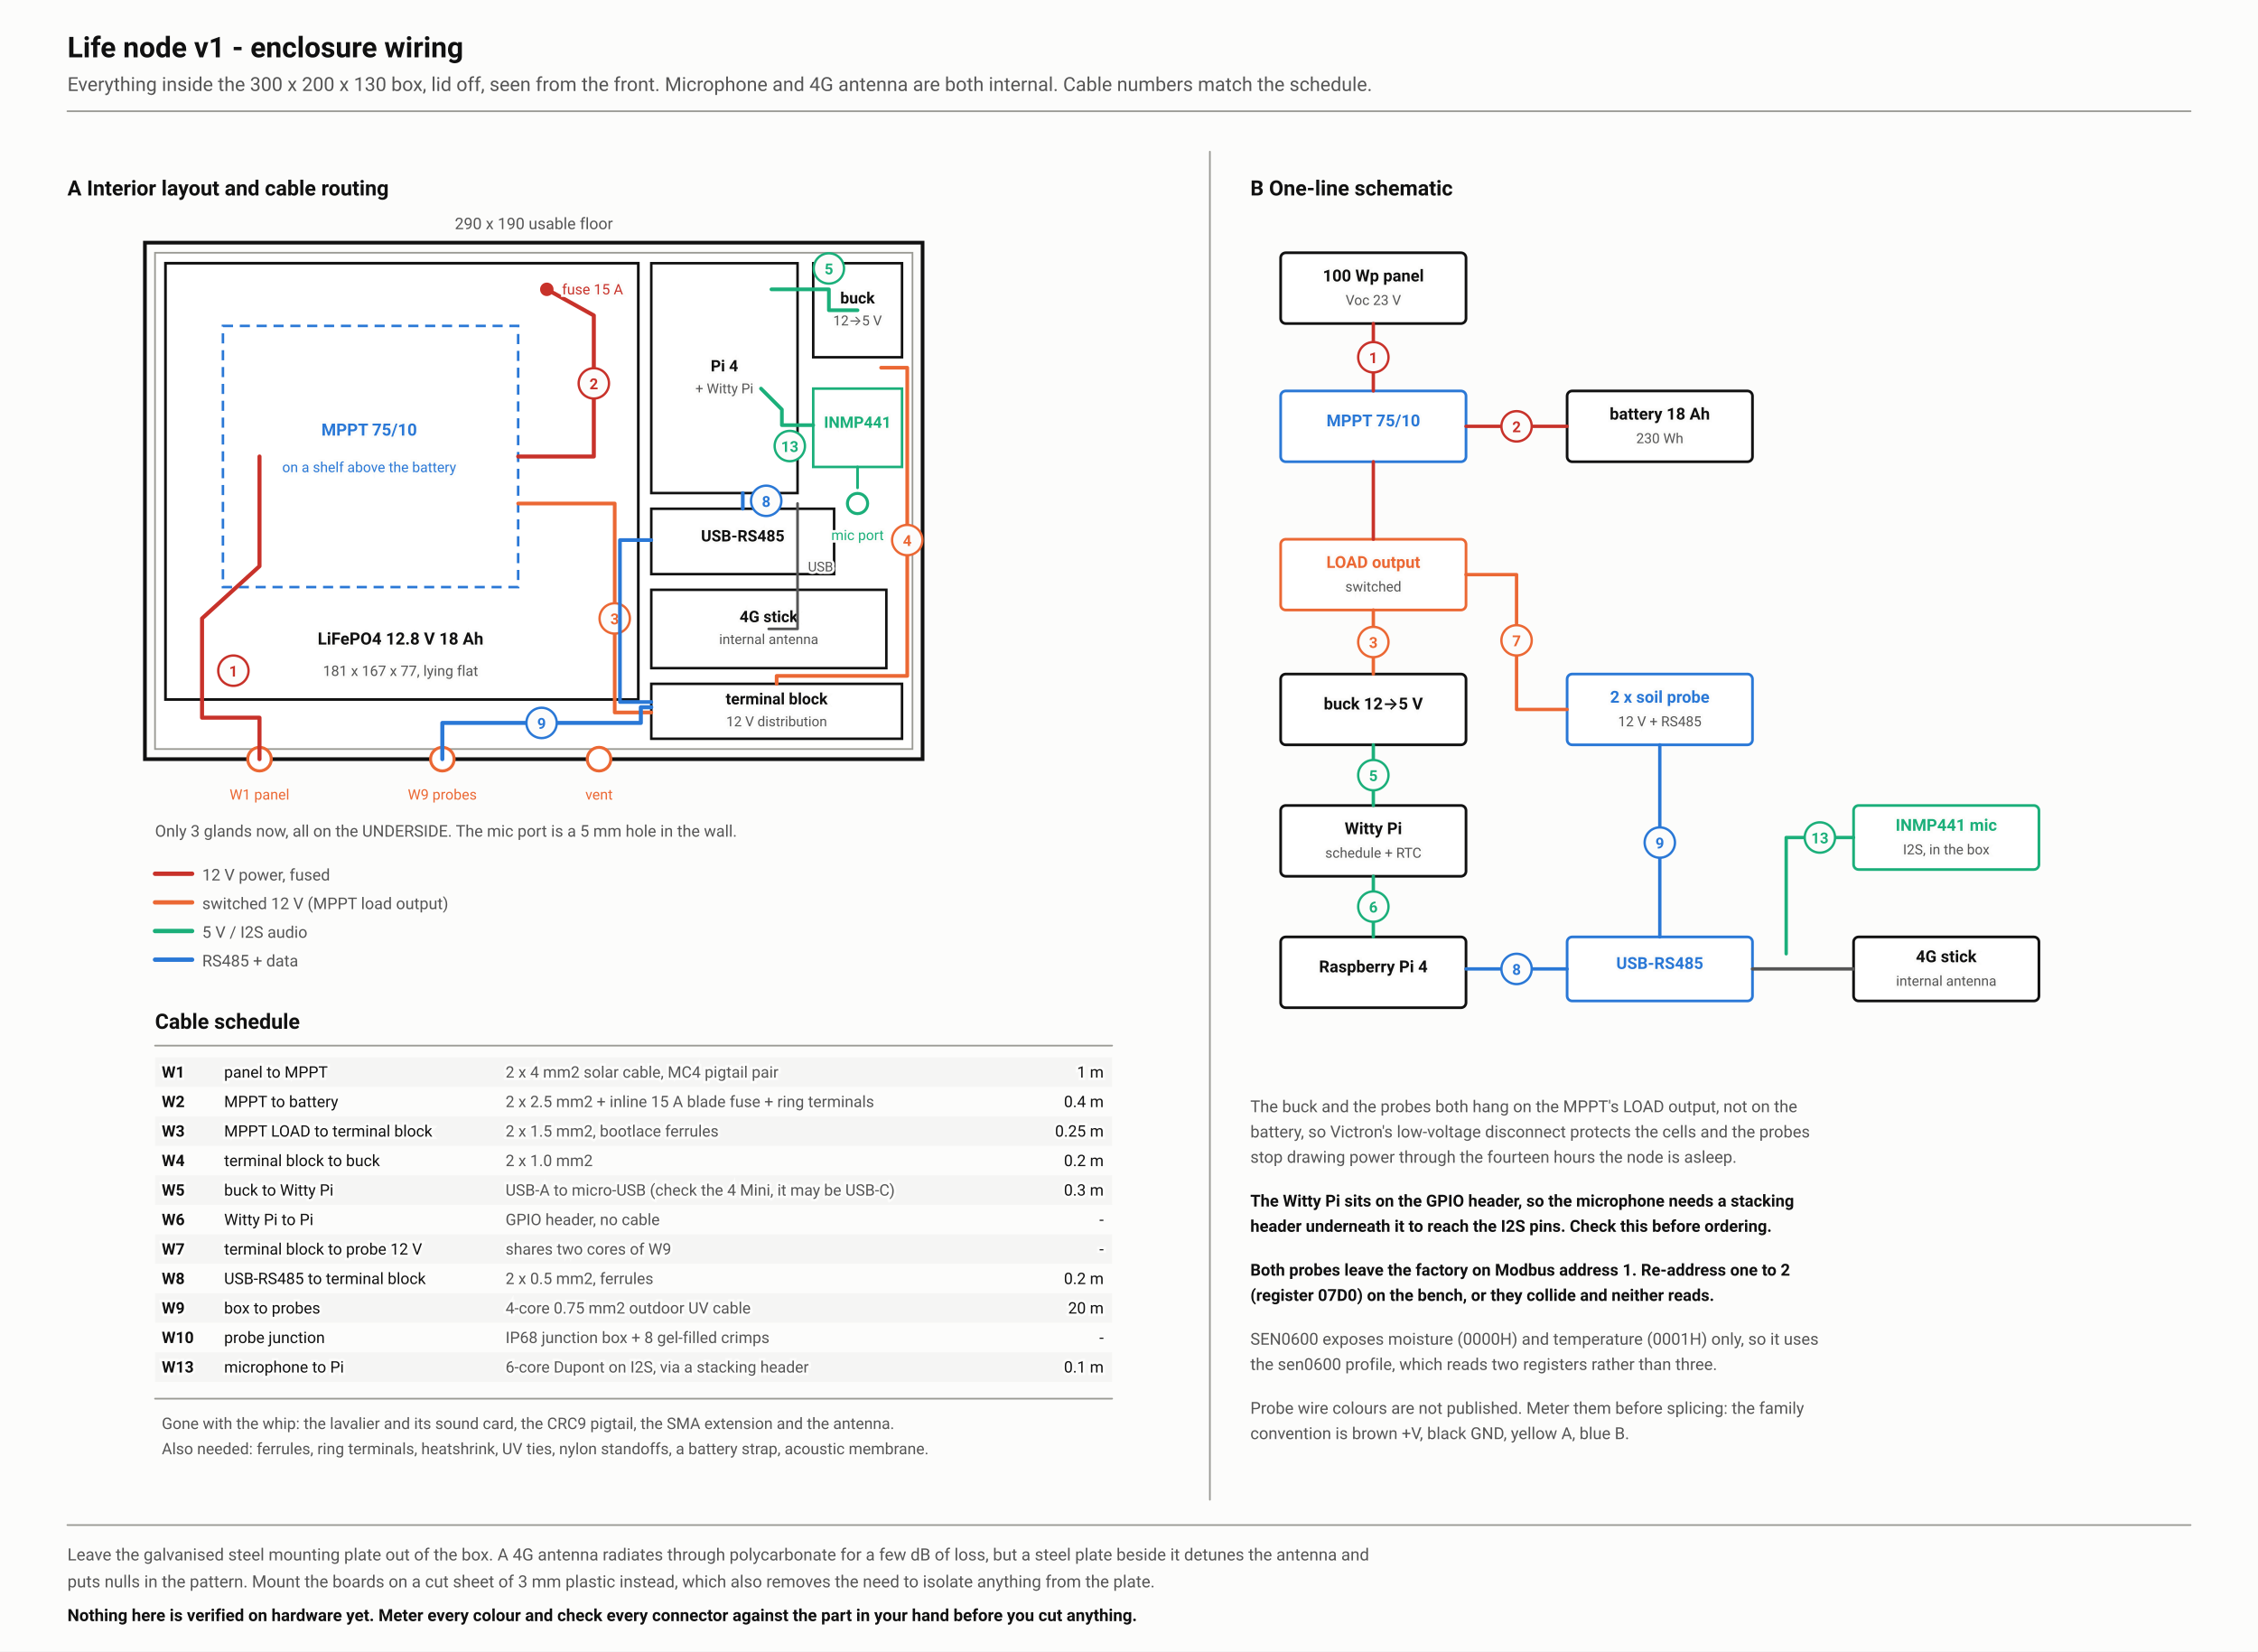
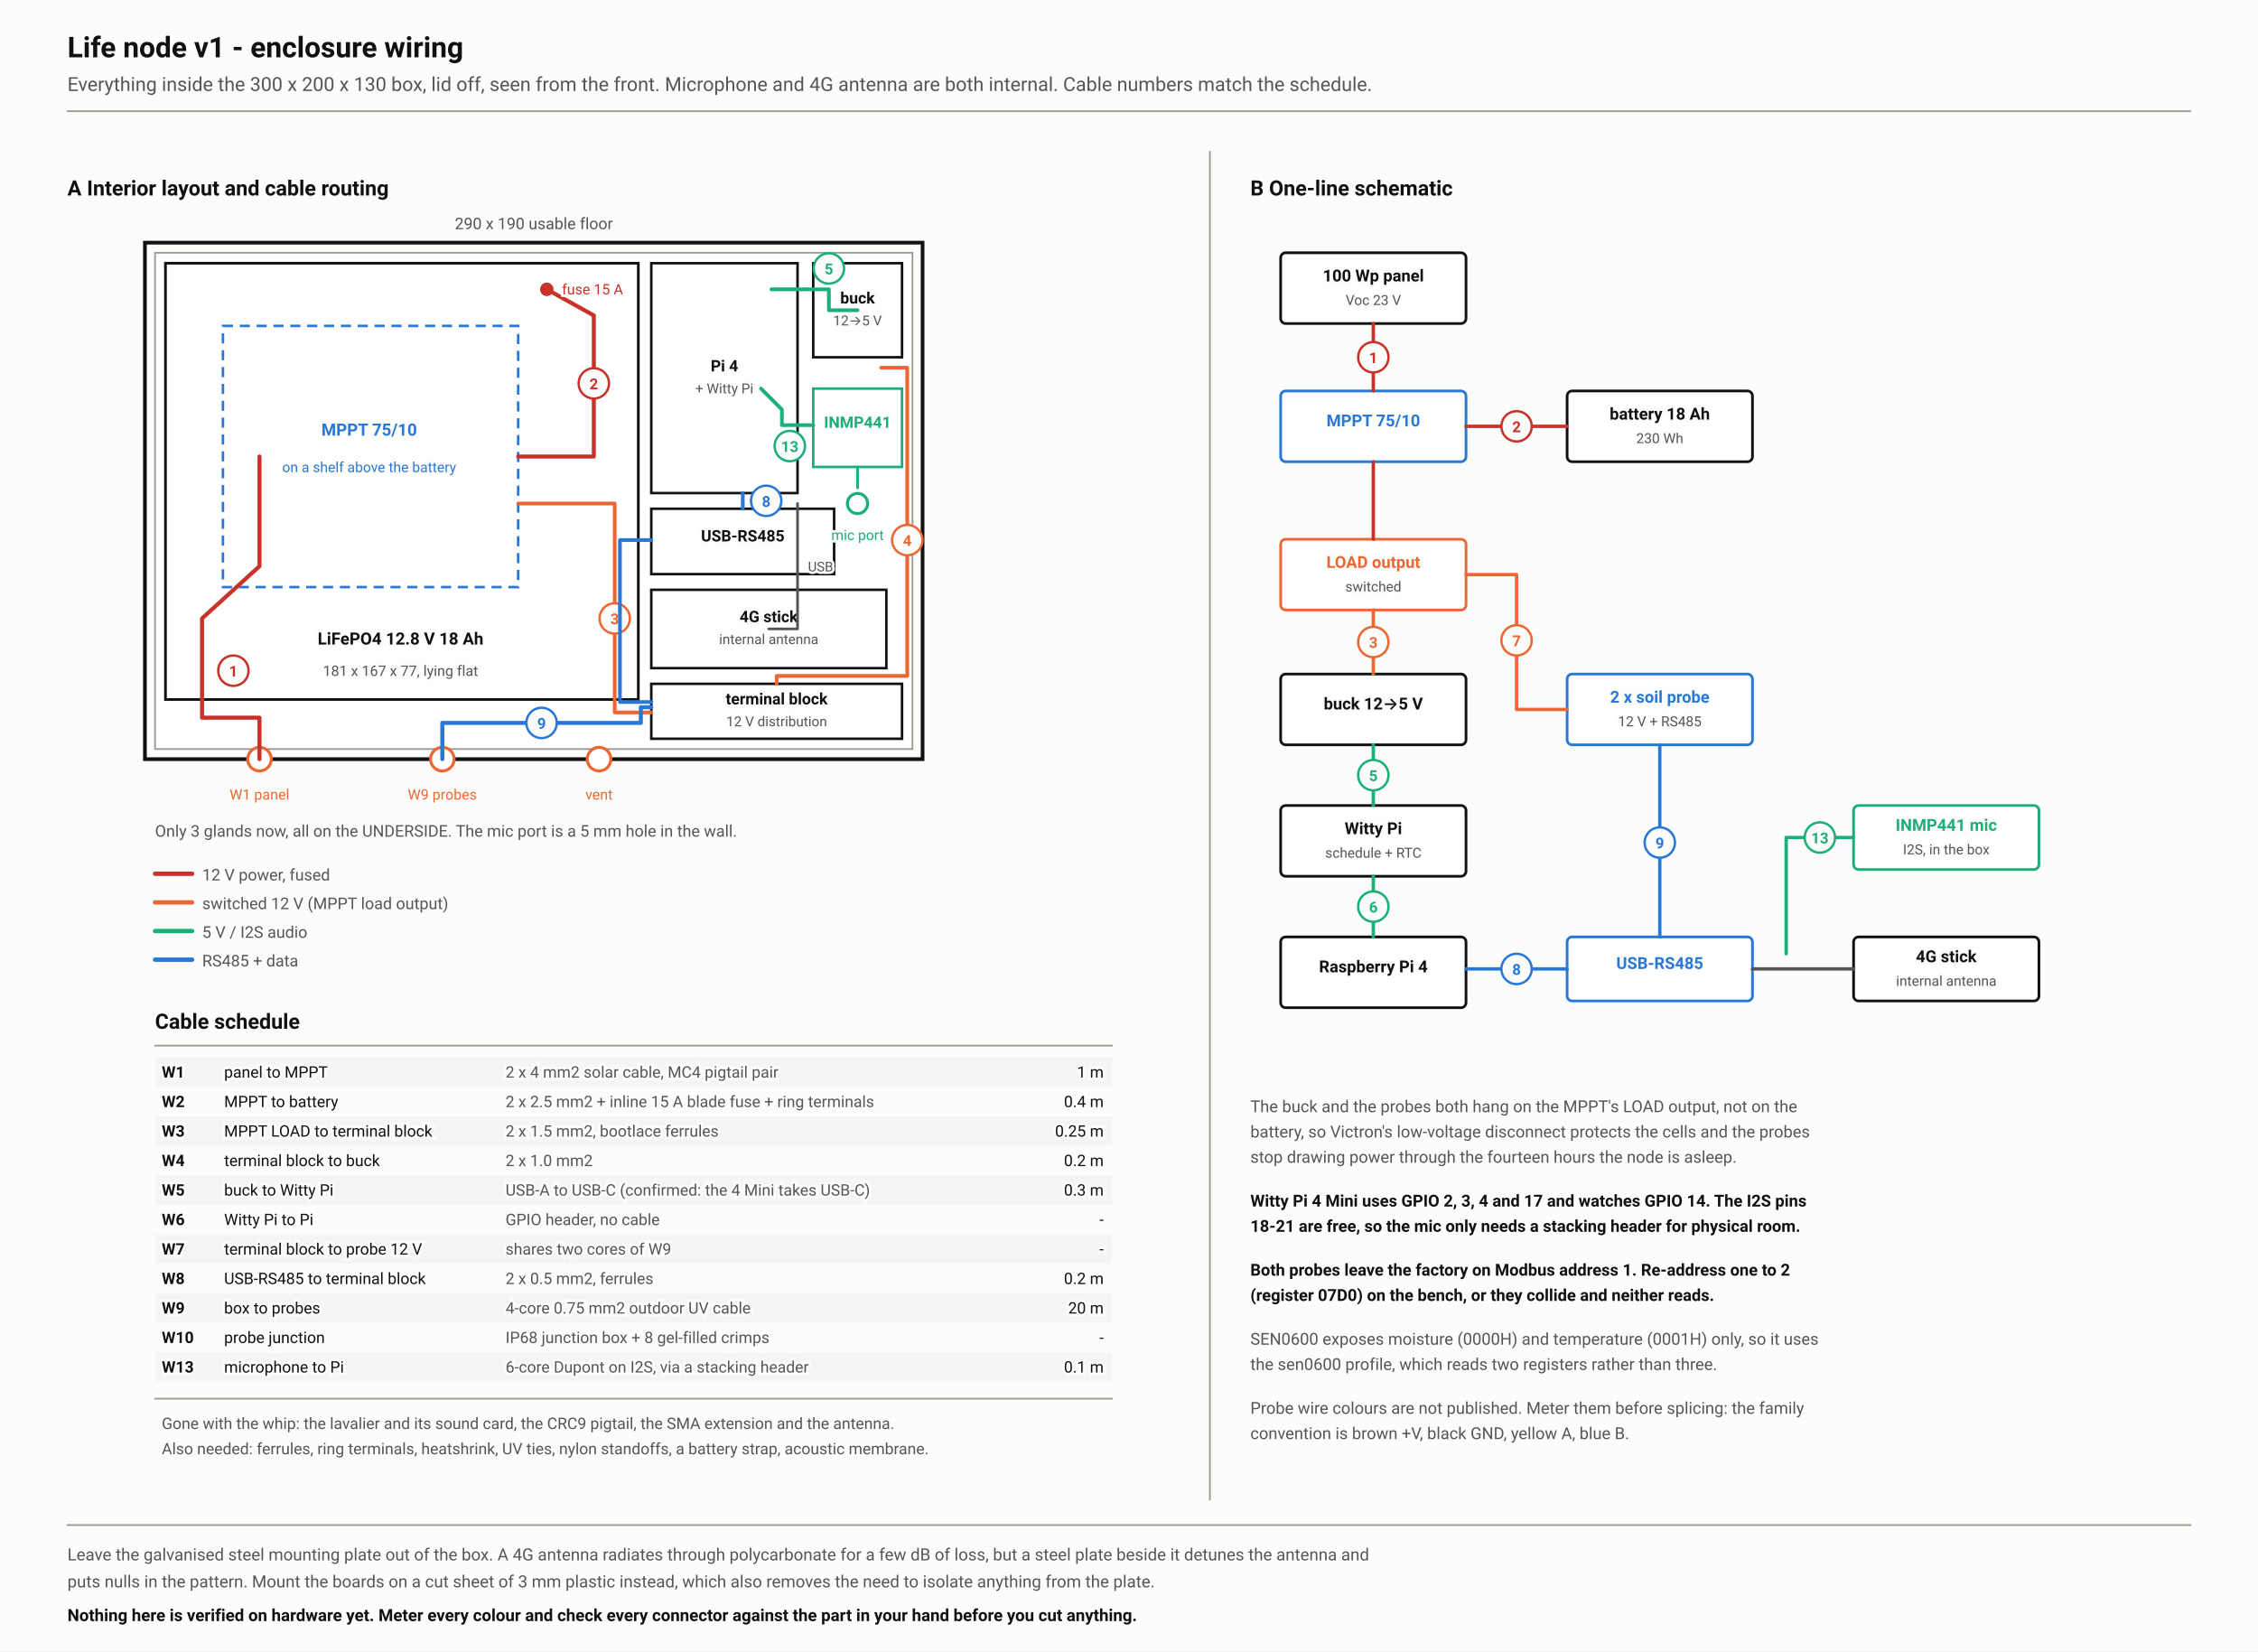
<svg xmlns="http://www.w3.org/2000/svg" width="1340" height="980" viewBox="0 0 1340 980" font-family="ui-sans-serif,system-ui,-apple-system,Segoe UI,Roboto,sans-serif">
  <rect width="1340" height="980" fill="#fcfcfb" />
  <text x="40.0" y="34.0" font-size="17" fill="#111111" text-anchor="start" font-weight="600" stroke="#fcfcfb" stroke-width="3" paint-order="stroke">Life node v1 - enclosure wiring</text>
  <text x="40.0" y="54.0" font-size="11.5" fill="#555555" text-anchor="start" font-weight="400" stroke="#fcfcfb" stroke-width="3" paint-order="stroke">Everything inside the 300 x 200 x 130 box, lid off, seen from the front. Microphone and 4G antenna are both internal. Cable numbers match the schedule.</text>
  <line x1="40.0" y1="66.0" x2="1300.0" y2="66.0" stroke="#9a9a94" stroke-width="1" stroke-linecap="round" />
  <line x1="718.0" y1="90.0" x2="718.0" y2="890.0" stroke="#9a9a94" stroke-width="1" stroke-linecap="round" />
  <text x="40.0" y="116.0" font-size="12.5" fill="#111111" text-anchor="start" font-weight="600" stroke="#fcfcfb" stroke-width="3" paint-order="stroke">A   Interior layout and cable routing</text>
  <rect x="86.0" y="144.0" width="461.5" height="306.5" fill="none" stroke="#111111" stroke-width="2.2" rx="0" />
  <rect x="92.0" y="150.0" width="449.5" height="294.5" fill="#ffffff" stroke="#9a9a94" stroke-width="1" rx="0" />
  <text x="316.8" y="136.0" font-size="9.5" fill="#555555" text-anchor="middle" font-weight="400" stroke="#fcfcfb" stroke-width="3" paint-order="stroke">290 x 190 usable floor</text>
  <rect x="98.2" y="156.2" width="280.6" height="258.9" fill="none" stroke="#111111" stroke-width="1.6" rx="0" />
  <text x="237.7" y="382.5" font-size="10" fill="#111111" text-anchor="middle" font-weight="600" stroke="#fcfcfb" stroke-width="3" paint-order="stroke">LiFePO4 12.8 V 18 Ah</text>
  <text x="237.7" y="401.1" font-size="8.6" fill="#555555" text-anchor="middle" font-weight="400" stroke="#fcfcfb" stroke-width="3" paint-order="stroke">181 x 167 x 77, lying flat</text>
  <rect x="132.3" y="193.4" width="175.2" height="155.0" fill="none" stroke="#2a78d6" stroke-width="1.5" rx="0" stroke-dasharray="6 4" />
  <text x="219.1" y="258.5" font-size="10" fill="#2a78d6" text-anchor="middle" font-weight="600" stroke="#fcfcfb" stroke-width="3" paint-order="stroke">MPPT 75/10</text>
  <text x="219.1" y="280.2" font-size="8.4" fill="#2a78d6" text-anchor="middle" font-weight="400" stroke="#fcfcfb" stroke-width="3" paint-order="stroke">on a shelf above the battery</text>
  <rect x="386.5" y="156.2" width="86.8" height="136.4" fill="#ffffff" stroke="#111111" stroke-width="1.5" rx="0" />
  <text x="429.9" y="220.4" font-size="9.4" fill="#111111" text-anchor="middle" font-weight="600" stroke="#fcfcfb" stroke-width="3" paint-order="stroke">Pi 4</text>
  <text x="429.9" y="233.4" font-size="8.2" fill="#555555" text-anchor="middle" font-weight="400" stroke="#fcfcfb" stroke-width="3" paint-order="stroke">+ Witty Pi</text>
  <rect x="482.6" y="156.2" width="52.7" height="55.8" fill="#ffffff" stroke="#111111" stroke-width="1.5" rx="0" />
  <text x="508.9" y="180.1" font-size="9.4" fill="#111111" text-anchor="middle" font-weight="600" stroke="#fcfcfb" stroke-width="3" paint-order="stroke">buck</text>
  <text x="508.9" y="193.1" font-size="8.2" fill="#555555" text-anchor="middle" font-weight="400" stroke="#fcfcfb" stroke-width="3" paint-order="stroke">12→5 V</text>
  <rect x="386.5" y="301.9" width="108.5" height="38.8" fill="#ffffff" stroke="#111111" stroke-width="1.5" rx="0" />
  <text x="440.8" y="321.3" font-size="9.4" fill="#111111" text-anchor="middle" font-weight="600" stroke="#fcfcfb" stroke-width="3" paint-order="stroke">USB-RS485</text>
  <rect x="386.5" y="350.0" width="139.5" height="46.5" fill="#ffffff" stroke="#111111" stroke-width="1.5" rx="0" />
  <text x="456.2" y="369.2" font-size="9.4" fill="#111111" text-anchor="middle" font-weight="600" stroke="#fcfcfb" stroke-width="3" paint-order="stroke">4G stick</text>
  <text x="456.2" y="382.2" font-size="8.2" fill="#555555" text-anchor="middle" font-weight="400" stroke="#fcfcfb" stroke-width="3" paint-order="stroke">internal antenna</text>
  <rect x="386.5" y="405.8" width="148.8" height="32.6" fill="#ffffff" stroke="#111111" stroke-width="1.5" rx="0" />
  <text x="460.9" y="418.0" font-size="9.4" fill="#111111" text-anchor="middle" font-weight="600" stroke="#fcfcfb" stroke-width="3" paint-order="stroke">terminal block</text>
  <text x="460.9" y="431.0" font-size="8.2" fill="#555555" text-anchor="middle" font-weight="400" stroke="#fcfcfb" stroke-width="3" paint-order="stroke">12 V distribution</text>
  <rect x="482.6" y="230.6" width="52.7" height="46.5" fill="#ffffff" stroke="#1baf7a" stroke-width="1.5" rx="0" />
  <text x="508.9" y="253.9" font-size="9.4" fill="#1baf7a" text-anchor="middle" font-weight="600" stroke="#fcfcfb" stroke-width="3" paint-order="stroke">INMP441</text>
  <circle cx="508.9" cy="298.8" r="6" fill="#ffffff" stroke="#1baf7a" stroke-width="1.8" />
  <text x="508.9" y="320.5" font-size="8.4" fill="#1baf7a" text-anchor="middle" font-weight="400" stroke="#fcfcfb" stroke-width="3" paint-order="stroke">mic port</text>
  <line x1="508.9" y1="277.1" x2="508.9" y2="289.5" stroke="#1baf7a" stroke-width="1.6" stroke-linecap="round" />
  <circle cx="154.0" cy="450.5" r="7" fill="#ffffff" stroke="#eb6834" stroke-width="1.8" />
  <text x="154.0" y="474.5" font-size="8.6" fill="#eb6834" text-anchor="middle" font-weight="400" stroke="#fcfcfb" stroke-width="3" paint-order="stroke">W1 panel</text>
  <circle cx="262.5" cy="450.5" r="7" fill="#ffffff" stroke="#eb6834" stroke-width="1.8" />
  <text x="262.5" y="474.5" font-size="8.6" fill="#eb6834" text-anchor="middle" font-weight="400" stroke="#fcfcfb" stroke-width="3" paint-order="stroke">W9 probes</text>
  <circle cx="355.5" cy="450.5" r="7" fill="#ffffff" stroke="#eb6834" stroke-width="1.8" />
  <text x="355.5" y="474.5" font-size="8.6" fill="#eb6834" text-anchor="middle" font-weight="400" stroke="#fcfcfb" stroke-width="3" paint-order="stroke">vent</text>
  <text x="92.0" y="496.5" font-size="9.6" fill="#555555" text-anchor="start" font-weight="400" stroke="#fcfcfb" stroke-width="3" paint-order="stroke">Only 3 glands now, all on the UNDERSIDE. The mic port is a 5 mm hole in the wall.</text>
  <polyline points="154.0,450.5 154.0,425.9 119.9,425.9 119.9,367.0 154.0,336.0 154.0,270.9" fill="none" stroke="#c8322a" stroke-width="2.4" stroke-linejoin="round" stroke-linecap="round" />
  <circle cx="138.5" cy="398.0" r="9" fill="#fcfcfb" stroke="#c8322a" stroke-width="1.4" />
  <text x="138.5" y="401.5" font-size="9" fill="#c8322a" text-anchor="middle" font-weight="700">1</text>
  <polyline points="307.5,270.9 352.4,270.9 352.4,187.2 324.5,171.7" fill="none" stroke="#c8322a" stroke-width="2.4" stroke-linejoin="round" stroke-linecap="round" />
  <circle cx="352.4" cy="227.5" r="9" fill="#fcfcfb" stroke="#c8322a" stroke-width="1.4" />
  <text x="352.4" y="231.0" font-size="9" fill="#c8322a" text-anchor="middle" font-weight="700">2</text>
  <circle cx="324.5" cy="171.7" r="4" fill="#c8322a" stroke="none" stroke-width="1" />
  <text x="333.5" y="174.7" font-size="8.6" fill="#c8322a" text-anchor="start" font-weight="400" stroke="#fcfcfb" stroke-width="3" paint-order="stroke">fuse 15 A</text>
  <polyline points="307.5,298.8 364.8,298.8 364.8,422.8 386.5,422.8" fill="none" stroke="#eb6834" stroke-width="2.2" stroke-linejoin="round" stroke-linecap="round" />
  <circle cx="364.8" cy="367.0" r="9" fill="#fcfcfb" stroke="#eb6834" stroke-width="1.4" />
  <text x="364.8" y="370.5" font-size="9" fill="#eb6834" text-anchor="middle" font-weight="700">3</text>
  <polyline points="460.9,405.8 460.9,401.1 538.4,401.1 538.4,218.2 522.9,218.2" fill="none" stroke="#eb6834" stroke-width="2.2" stroke-linejoin="round" stroke-linecap="round" />
  <circle cx="538.4" cy="320.5" r="9" fill="#fcfcfb" stroke="#eb6834" stroke-width="1.4" />
  <text x="538.4" y="324.0" font-size="9" fill="#eb6834" text-anchor="middle" font-weight="700">4</text>
  <polyline points="508.9,184.1 491.9,184.1 491.9,171.7 457.8,171.7" fill="none" stroke="#1baf7a" stroke-width="2.2" stroke-linejoin="round" stroke-linecap="round" />
  <circle cx="491.9" cy="159.3" r="9" fill="#fcfcfb" stroke="#1baf7a" stroke-width="1.4" />
  <text x="491.9" y="162.8" font-size="9" fill="#1baf7a" text-anchor="middle" font-weight="700">5</text>
  <polyline points="482.6,252.3 464.0,252.3 464.0,243.0 451.6,230.6" fill="none" stroke="#1baf7a" stroke-width="2.2" stroke-linejoin="round" stroke-linecap="round" />
  <circle cx="468.7" cy="264.7" r="9" fill="#fcfcfb" stroke="#1baf7a" stroke-width="1.4" />
  <text x="468.7" y="268.2" font-size="9" fill="#1baf7a" text-anchor="middle" font-weight="700">13</text>
  <polyline points="440.8,301.9 440.8,292.6" fill="none" stroke="#2a78d6" stroke-width="2.2" stroke-linejoin="round" stroke-linecap="round" />
  <circle cx="454.7" cy="297.2" r="9" fill="#fcfcfb" stroke="#2a78d6" stroke-width="1.4" />
  <text x="454.7" y="300.8" font-size="9" fill="#2a78d6" text-anchor="middle" font-weight="700">8</text>
  <polyline points="386.5,320.5 367.9,320.5 367.9,416.6 386.5,416.6" fill="none" stroke="#2a78d6" stroke-width="2.2" stroke-linejoin="round" stroke-linecap="round" />
  <polyline points="262.5,450.5 262.5,429.0 380.3,429.0 380.3,419.7 386.5,419.7" fill="none" stroke="#2a78d6" stroke-width="2.4" stroke-linejoin="round" stroke-linecap="round" />
  <circle cx="321.4" cy="429.0" r="9" fill="#fcfcfb" stroke="#2a78d6" stroke-width="1.4" />
  <text x="321.4" y="432.5" font-size="9" fill="#2a78d6" text-anchor="middle" font-weight="700">9</text>
  <polyline points="456.2,373.2 473.3,373.2 473.3,298.8" fill="none" stroke="#555555" stroke-width="1.6" stroke-linejoin="round" stroke-linecap="round" />
  <text x="479.5" y="339.1" font-size="8" fill="#555555" text-anchor="start" font-weight="400" stroke="#fcfcfb" stroke-width="3" paint-order="stroke">USB</text>
  <line x1="92.0" y1="518.5" x2="114.0" y2="518.5" stroke="#c8322a" stroke-width="2.6" stroke-linecap="round" />
  <text x="120.0" y="522.5" font-size="9.6" fill="#555555" text-anchor="start" font-weight="400" stroke="#fcfcfb" stroke-width="3" paint-order="stroke">12 V power, fused</text>
  <line x1="92.0" y1="535.5" x2="114.0" y2="535.5" stroke="#eb6834" stroke-width="2.6" stroke-linecap="round" />
  <text x="120.0" y="539.5" font-size="9.6" fill="#555555" text-anchor="start" font-weight="400" stroke="#fcfcfb" stroke-width="3" paint-order="stroke">switched 12 V (MPPT load output)</text>
  <line x1="92.0" y1="552.5" x2="114.0" y2="552.5" stroke="#1baf7a" stroke-width="2.6" stroke-linecap="round" />
  <text x="120.0" y="556.5" font-size="9.6" fill="#555555" text-anchor="start" font-weight="400" stroke="#fcfcfb" stroke-width="3" paint-order="stroke">5 V / I2S audio</text>
  <line x1="92.0" y1="569.5" x2="114.0" y2="569.5" stroke="#2a78d6" stroke-width="2.6" stroke-linecap="round" />
  <text x="120.0" y="573.5" font-size="9.6" fill="#555555" text-anchor="start" font-weight="400" stroke="#fcfcfb" stroke-width="3" paint-order="stroke">RS485 + data</text>
  <text x="92.0" y="610.5" font-size="12.5" fill="#111111" text-anchor="start" font-weight="600" stroke="#fcfcfb" stroke-width="3" paint-order="stroke">Cable schedule</text>
  <line x1="92.0" y1="620.5" x2="660.0" y2="620.5" stroke="#9a9a94" stroke-width="1" stroke-linecap="round" />
  <rect x="92" y="627.5" width="568" height="17.5" fill="#9a9a94" opacity="0.07" />
  <text x="96.0" y="639.5" font-size="9.4" fill="#111111" text-anchor="start" font-weight="700" stroke="#fcfcfb" stroke-width="3" paint-order="stroke">W1</text>
  <text x="133.0" y="639.5" font-size="9.4" fill="#111111" text-anchor="start" font-weight="400" stroke="#fcfcfb" stroke-width="3" paint-order="stroke">panel to MPPT</text>
  <text x="300.0" y="639.5" font-size="9.4" fill="#555555" text-anchor="start" font-weight="400" stroke="#fcfcfb" stroke-width="3" paint-order="stroke">2 x 4 mm2 solar cable, MC4 pigtail pair</text>
  <text x="655.0" y="639.5" font-size="9.4" fill="#111111" text-anchor="end" font-weight="400" stroke="#fcfcfb" stroke-width="3" paint-order="stroke">1 m</text>
  <text x="96.0" y="657.0" font-size="9.4" fill="#111111" text-anchor="start" font-weight="700" stroke="#fcfcfb" stroke-width="3" paint-order="stroke">W2</text>
  <text x="133.0" y="657.0" font-size="9.4" fill="#111111" text-anchor="start" font-weight="400" stroke="#fcfcfb" stroke-width="3" paint-order="stroke">MPPT to battery</text>
  <text x="300.0" y="657.0" font-size="9.4" fill="#555555" text-anchor="start" font-weight="400" stroke="#fcfcfb" stroke-width="3" paint-order="stroke">2 x 2.5 mm2 + inline 15 A blade fuse + ring terminals</text>
  <text x="655.0" y="657.0" font-size="9.4" fill="#111111" text-anchor="end" font-weight="400" stroke="#fcfcfb" stroke-width="3" paint-order="stroke">0.4 m</text>
  <rect x="92" y="662.5" width="568" height="17.5" fill="#9a9a94" opacity="0.07" />
  <text x="96.0" y="674.5" font-size="9.4" fill="#111111" text-anchor="start" font-weight="700" stroke="#fcfcfb" stroke-width="3" paint-order="stroke">W3</text>
  <text x="133.0" y="674.5" font-size="9.4" fill="#111111" text-anchor="start" font-weight="400" stroke="#fcfcfb" stroke-width="3" paint-order="stroke">MPPT LOAD to terminal block</text>
  <text x="300.0" y="674.5" font-size="9.4" fill="#555555" text-anchor="start" font-weight="400" stroke="#fcfcfb" stroke-width="3" paint-order="stroke">2 x 1.5 mm2, bootlace ferrules</text>
  <text x="655.0" y="674.5" font-size="9.4" fill="#111111" text-anchor="end" font-weight="400" stroke="#fcfcfb" stroke-width="3" paint-order="stroke">0.25 m</text>
  <text x="96.0" y="692.0" font-size="9.4" fill="#111111" text-anchor="start" font-weight="700" stroke="#fcfcfb" stroke-width="3" paint-order="stroke">W4</text>
  <text x="133.0" y="692.0" font-size="9.4" fill="#111111" text-anchor="start" font-weight="400" stroke="#fcfcfb" stroke-width="3" paint-order="stroke">terminal block to buck</text>
  <text x="300.0" y="692.0" font-size="9.4" fill="#555555" text-anchor="start" font-weight="400" stroke="#fcfcfb" stroke-width="3" paint-order="stroke">2 x 1.0 mm2</text>
  <text x="655.0" y="692.0" font-size="9.4" fill="#111111" text-anchor="end" font-weight="400" stroke="#fcfcfb" stroke-width="3" paint-order="stroke">0.2 m</text>
  <rect x="92" y="697.5" width="568" height="17.5" fill="#9a9a94" opacity="0.07" />
  <text x="96.0" y="709.5" font-size="9.4" fill="#111111" text-anchor="start" font-weight="700" stroke="#fcfcfb" stroke-width="3" paint-order="stroke">W5</text>
  <text x="133.0" y="709.5" font-size="9.4" fill="#111111" text-anchor="start" font-weight="400" stroke="#fcfcfb" stroke-width="3" paint-order="stroke">buck to Witty Pi</text>
-   <text x="300.0" y="709.5" font-size="9.4" fill="#555555" text-anchor="start" font-weight="400" stroke="#fcfcfb" stroke-width="3" paint-order="stroke">USB-A to micro-USB (check the 4 Mini, it may be USB-C)</text>
+   <text x="300.0" y="709.5" font-size="9.4" fill="#555555" text-anchor="start" font-weight="400" stroke="#fcfcfb" stroke-width="3" paint-order="stroke">USB-A to USB-C (confirmed: the 4 Mini takes USB-C)</text>
  <text x="655.0" y="709.5" font-size="9.4" fill="#111111" text-anchor="end" font-weight="400" stroke="#fcfcfb" stroke-width="3" paint-order="stroke">0.3 m</text>
  <text x="96.0" y="727.0" font-size="9.4" fill="#111111" text-anchor="start" font-weight="700" stroke="#fcfcfb" stroke-width="3" paint-order="stroke">W6</text>
  <text x="133.0" y="727.0" font-size="9.4" fill="#111111" text-anchor="start" font-weight="400" stroke="#fcfcfb" stroke-width="3" paint-order="stroke">Witty Pi to Pi</text>
  <text x="300.0" y="727.0" font-size="9.4" fill="#555555" text-anchor="start" font-weight="400" stroke="#fcfcfb" stroke-width="3" paint-order="stroke">GPIO header, no cable</text>
  <text x="655.0" y="727.0" font-size="9.4" fill="#111111" text-anchor="end" font-weight="400" stroke="#fcfcfb" stroke-width="3" paint-order="stroke">-</text>
  <rect x="92" y="732.5" width="568" height="17.5" fill="#9a9a94" opacity="0.07" />
  <text x="96.0" y="744.5" font-size="9.4" fill="#111111" text-anchor="start" font-weight="700" stroke="#fcfcfb" stroke-width="3" paint-order="stroke">W7</text>
  <text x="133.0" y="744.5" font-size="9.4" fill="#111111" text-anchor="start" font-weight="400" stroke="#fcfcfb" stroke-width="3" paint-order="stroke">terminal block to probe 12 V</text>
  <text x="300.0" y="744.5" font-size="9.4" fill="#555555" text-anchor="start" font-weight="400" stroke="#fcfcfb" stroke-width="3" paint-order="stroke">shares two cores of W9</text>
  <text x="655.0" y="744.5" font-size="9.4" fill="#111111" text-anchor="end" font-weight="400" stroke="#fcfcfb" stroke-width="3" paint-order="stroke">-</text>
  <text x="96.0" y="762.0" font-size="9.4" fill="#111111" text-anchor="start" font-weight="700" stroke="#fcfcfb" stroke-width="3" paint-order="stroke">W8</text>
  <text x="133.0" y="762.0" font-size="9.4" fill="#111111" text-anchor="start" font-weight="400" stroke="#fcfcfb" stroke-width="3" paint-order="stroke">USB-RS485 to terminal block</text>
  <text x="300.0" y="762.0" font-size="9.4" fill="#555555" text-anchor="start" font-weight="400" stroke="#fcfcfb" stroke-width="3" paint-order="stroke">2 x 0.5 mm2, ferrules</text>
  <text x="655.0" y="762.0" font-size="9.4" fill="#111111" text-anchor="end" font-weight="400" stroke="#fcfcfb" stroke-width="3" paint-order="stroke">0.2 m</text>
  <rect x="92" y="767.5" width="568" height="17.5" fill="#9a9a94" opacity="0.07" />
  <text x="96.0" y="779.5" font-size="9.4" fill="#111111" text-anchor="start" font-weight="700" stroke="#fcfcfb" stroke-width="3" paint-order="stroke">W9</text>
  <text x="133.0" y="779.5" font-size="9.4" fill="#111111" text-anchor="start" font-weight="400" stroke="#fcfcfb" stroke-width="3" paint-order="stroke">box to probes</text>
  <text x="300.0" y="779.5" font-size="9.4" fill="#555555" text-anchor="start" font-weight="400" stroke="#fcfcfb" stroke-width="3" paint-order="stroke">4-core 0.75 mm2 outdoor UV cable</text>
  <text x="655.0" y="779.5" font-size="9.4" fill="#111111" text-anchor="end" font-weight="400" stroke="#fcfcfb" stroke-width="3" paint-order="stroke">20 m</text>
  <text x="96.0" y="797.0" font-size="9.4" fill="#111111" text-anchor="start" font-weight="700" stroke="#fcfcfb" stroke-width="3" paint-order="stroke">W10</text>
  <text x="133.0" y="797.0" font-size="9.4" fill="#111111" text-anchor="start" font-weight="400" stroke="#fcfcfb" stroke-width="3" paint-order="stroke">probe junction</text>
  <text x="300.0" y="797.0" font-size="9.4" fill="#555555" text-anchor="start" font-weight="400" stroke="#fcfcfb" stroke-width="3" paint-order="stroke">IP68 junction box + 8 gel-filled crimps</text>
  <text x="655.0" y="797.0" font-size="9.4" fill="#111111" text-anchor="end" font-weight="400" stroke="#fcfcfb" stroke-width="3" paint-order="stroke">-</text>
  <rect x="92" y="802.5" width="568" height="17.5" fill="#9a9a94" opacity="0.07" />
  <text x="96.0" y="814.5" font-size="9.4" fill="#111111" text-anchor="start" font-weight="700" stroke="#fcfcfb" stroke-width="3" paint-order="stroke">W13</text>
  <text x="133.0" y="814.5" font-size="9.4" fill="#111111" text-anchor="start" font-weight="400" stroke="#fcfcfb" stroke-width="3" paint-order="stroke">microphone to Pi</text>
  <text x="300.0" y="814.5" font-size="9.4" fill="#555555" text-anchor="start" font-weight="400" stroke="#fcfcfb" stroke-width="3" paint-order="stroke">6-core Dupont on I2S, via a stacking header</text>
  <text x="655.0" y="814.5" font-size="9.4" fill="#111111" text-anchor="end" font-weight="400" stroke="#fcfcfb" stroke-width="3" paint-order="stroke">0.1 m</text>
  <line x1="92.0" y1="830.0" x2="660.0" y2="830.0" stroke="#9a9a94" stroke-width="1" stroke-linecap="round" />
  <text x="96.0" y="848.0" font-size="9.4" fill="#555555" text-anchor="start" font-weight="400" stroke="#fcfcfb" stroke-width="3" paint-order="stroke">Gone with the whip: the lavalier and its sound card, the CRC9 pigtail, the SMA extension and the antenna.</text>
  <text x="96.0" y="863.0" font-size="9.4" fill="#555555" text-anchor="start" font-weight="400" stroke="#fcfcfb" stroke-width="3" paint-order="stroke">Also needed: ferrules, ring terminals, heatshrink, UV ties, nylon standoffs, a battery strap, acoustic membrane.</text>
  <text x="742.0" y="116.0" font-size="12.5" fill="#111111" text-anchor="start" font-weight="600" stroke="#fcfcfb" stroke-width="3" paint-order="stroke">B   One-line schematic</text>
  <rect x="760.0" y="150.0" width="110.0" height="42.0" fill="#ffffff" stroke="#111111" stroke-width="1.6" rx="3" />
  <text x="815.0" y="167.0" font-size="9.8" fill="#111111" text-anchor="middle" font-weight="600" stroke="#fcfcfb" stroke-width="3" paint-order="stroke">100 Wp panel</text>
  <text x="815.0" y="181.0" font-size="8.3" fill="#555555" text-anchor="middle" font-weight="400" stroke="#fcfcfb" stroke-width="3" paint-order="stroke">Voc 23 V</text>
  <rect x="760.0" y="232.0" width="110.0" height="42.0" fill="#ffffff" stroke="#2a78d6" stroke-width="1.6" rx="3" />
  <text x="815.0" y="253.0" font-size="9.8" fill="#2a78d6" text-anchor="middle" font-weight="600" stroke="#fcfcfb" stroke-width="3" paint-order="stroke">MPPT 75/10</text>
  <rect x="930.0" y="232.0" width="110.0" height="42.0" fill="#ffffff" stroke="#111111" stroke-width="1.6" rx="3" />
  <text x="985.0" y="249.0" font-size="9.8" fill="#111111" text-anchor="middle" font-weight="600" stroke="#fcfcfb" stroke-width="3" paint-order="stroke">battery 18 Ah</text>
  <text x="985.0" y="263.0" font-size="8.3" fill="#555555" text-anchor="middle" font-weight="400" stroke="#fcfcfb" stroke-width="3" paint-order="stroke">230 Wh</text>
  <rect x="760.0" y="320.0" width="110.0" height="42.0" fill="#ffffff" stroke="#eb6834" stroke-width="1.6" rx="3" />
  <text x="815.0" y="337.0" font-size="9.8" fill="#eb6834" text-anchor="middle" font-weight="600" stroke="#fcfcfb" stroke-width="3" paint-order="stroke">LOAD output</text>
  <text x="815.0" y="351.0" font-size="8.3" fill="#555555" text-anchor="middle" font-weight="400" stroke="#fcfcfb" stroke-width="3" paint-order="stroke">switched</text>
  <rect x="760.0" y="400.0" width="110.0" height="42.0" fill="#ffffff" stroke="#111111" stroke-width="1.6" rx="3" />
  <text x="815.0" y="421.0" font-size="9.8" fill="#111111" text-anchor="middle" font-weight="600" stroke="#fcfcfb" stroke-width="3" paint-order="stroke">buck 12→5 V</text>
  <rect x="760.0" y="478.0" width="110.0" height="42.0" fill="#ffffff" stroke="#111111" stroke-width="1.6" rx="3" />
  <text x="815.0" y="495.0" font-size="9.8" fill="#111111" text-anchor="middle" font-weight="600" stroke="#fcfcfb" stroke-width="3" paint-order="stroke">Witty Pi</text>
  <text x="815.0" y="509.0" font-size="8.3" fill="#555555" text-anchor="middle" font-weight="400" stroke="#fcfcfb" stroke-width="3" paint-order="stroke">schedule + RTC</text>
  <rect x="760.0" y="556.0" width="110.0" height="42.0" fill="#ffffff" stroke="#111111" stroke-width="1.6" rx="3" />
  <text x="815.0" y="577.0" font-size="9.8" fill="#111111" text-anchor="middle" font-weight="600" stroke="#fcfcfb" stroke-width="3" paint-order="stroke">Raspberry Pi 4</text>
  <rect x="930.0" y="400.0" width="110.0" height="42.0" fill="#ffffff" stroke="#2a78d6" stroke-width="1.6" rx="3" />
  <text x="985.0" y="417.0" font-size="9.8" fill="#2a78d6" text-anchor="middle" font-weight="600" stroke="#fcfcfb" stroke-width="3" paint-order="stroke">2 x soil probe</text>
  <text x="985.0" y="431.0" font-size="8.3" fill="#555555" text-anchor="middle" font-weight="400" stroke="#fcfcfb" stroke-width="3" paint-order="stroke">12 V + RS485</text>
  <rect x="930.0" y="556.0" width="110.0" height="38.0" fill="#ffffff" stroke="#2a78d6" stroke-width="1.6" rx="3" />
  <text x="985.0" y="575.0" font-size="9.8" fill="#2a78d6" text-anchor="middle" font-weight="600" stroke="#fcfcfb" stroke-width="3" paint-order="stroke">USB-RS485</text>
  <rect x="1100.0" y="556.0" width="110.0" height="38.0" fill="#ffffff" stroke="#111111" stroke-width="1.6" rx="3" />
  <text x="1155.0" y="571.0" font-size="9.8" fill="#111111" text-anchor="middle" font-weight="600" stroke="#fcfcfb" stroke-width="3" paint-order="stroke">4G stick</text>
  <text x="1155.0" y="585.0" font-size="8.3" fill="#555555" text-anchor="middle" font-weight="400" stroke="#fcfcfb" stroke-width="3" paint-order="stroke">internal antenna</text>
  <rect x="1100.0" y="478.0" width="110.0" height="38.0" fill="#ffffff" stroke="#1baf7a" stroke-width="1.6" rx="3" />
  <text x="1155.0" y="493.0" font-size="9.8" fill="#1baf7a" text-anchor="middle" font-weight="600" stroke="#fcfcfb" stroke-width="3" paint-order="stroke">INMP441 mic</text>
  <text x="1155.0" y="507.0" font-size="8.3" fill="#555555" text-anchor="middle" font-weight="400" stroke="#fcfcfb" stroke-width="3" paint-order="stroke">I2S, in the box</text>
  <polyline points="815.0,192.0 815.0,232.0" fill="none" stroke="#c8322a" stroke-width="2" stroke-linejoin="round" stroke-linecap="round" />
  <circle cx="815.0" cy="212.0" r="9" fill="#fcfcfb" stroke="#c8322a" stroke-width="1.4" />
  <text x="815.0" y="215.5" font-size="9" fill="#c8322a" text-anchor="middle" font-weight="700">1</text>
  <polyline points="870.0,253.0 930.0,253.0" fill="none" stroke="#c8322a" stroke-width="2" stroke-linejoin="round" stroke-linecap="round" />
  <circle cx="900.0" cy="253.0" r="9" fill="#fcfcfb" stroke="#c8322a" stroke-width="1.4" />
  <text x="900.0" y="256.5" font-size="9" fill="#c8322a" text-anchor="middle" font-weight="700">2</text>
  <polyline points="815.0,274.0 815.0,320.0" fill="none" stroke="#c8322a" stroke-width="2" stroke-linejoin="round" stroke-linecap="round" />
  <polyline points="815.0,362.0 815.0,400.0" fill="none" stroke="#eb6834" stroke-width="2" stroke-linejoin="round" stroke-linecap="round" />
  <circle cx="815.0" cy="381.0" r="9" fill="#fcfcfb" stroke="#eb6834" stroke-width="1.4" />
  <text x="815.0" y="384.5" font-size="9" fill="#eb6834" text-anchor="middle" font-weight="700">3</text>
  <polyline points="870.0,341.0 900.0,341.0 900.0,421.0 930.0,421.0" fill="none" stroke="#eb6834" stroke-width="2" stroke-linejoin="round" stroke-linecap="round" />
  <circle cx="900.0" cy="380.0" r="9" fill="#fcfcfb" stroke="#eb6834" stroke-width="1.4" />
  <text x="900.0" y="383.5" font-size="9" fill="#eb6834" text-anchor="middle" font-weight="700">7</text>
  <polyline points="815.0,442.0 815.0,478.0" fill="none" stroke="#1baf7a" stroke-width="2" stroke-linejoin="round" stroke-linecap="round" />
  <circle cx="815.0" cy="460.0" r="9" fill="#fcfcfb" stroke="#1baf7a" stroke-width="1.4" />
  <text x="815.0" y="463.5" font-size="9" fill="#1baf7a" text-anchor="middle" font-weight="700">5</text>
  <polyline points="815.0,520.0 815.0,556.0" fill="none" stroke="#1baf7a" stroke-width="2" stroke-linejoin="round" stroke-linecap="round" />
  <circle cx="815.0" cy="538.0" r="9" fill="#fcfcfb" stroke="#1baf7a" stroke-width="1.4" />
  <text x="815.0" y="541.5" font-size="9" fill="#1baf7a" text-anchor="middle" font-weight="700">6</text>
  <polyline points="930.0,575.0 870.0,575.0" fill="none" stroke="#2a78d6" stroke-width="2" stroke-linejoin="round" stroke-linecap="round" />
  <circle cx="900.0" cy="575.0" r="9" fill="#fcfcfb" stroke="#2a78d6" stroke-width="1.4" />
  <text x="900.0" y="578.5" font-size="9" fill="#2a78d6" text-anchor="middle" font-weight="700">8</text>
  <polyline points="985.0,556.0 985.0,442.0" fill="none" stroke="#2a78d6" stroke-width="2" stroke-linejoin="round" stroke-linecap="round" />
  <circle cx="985.0" cy="500.0" r="9" fill="#fcfcfb" stroke="#2a78d6" stroke-width="1.4" />
  <text x="985.0" y="503.5" font-size="9" fill="#2a78d6" text-anchor="middle" font-weight="700">9</text>
  <polyline points="1100.0,575.0 1040.0,575.0" fill="none" stroke="#555555" stroke-width="2" stroke-linejoin="round" stroke-linecap="round" />
  <polyline points="1100.0,497.0 1060.0,497.0 1060.0,566.0" fill="none" stroke="#1baf7a" stroke-width="2" stroke-linejoin="round" stroke-linecap="round" />
  <circle cx="1080.0" cy="497.0" r="9" fill="#fcfcfb" stroke="#1baf7a" stroke-width="1.4" />
  <text x="1080.0" y="500.5" font-size="9" fill="#1baf7a" text-anchor="middle" font-weight="700">13</text>
  <text x="742.0" y="660.0" font-size="9.8" fill="#555555" text-anchor="start" font-weight="400" stroke="#fcfcfb" stroke-width="3" paint-order="stroke">The buck and the probes both hang on the MPPT's LOAD output, not on the</text>
  <text x="742.0" y="675.0" font-size="9.8" fill="#555555" text-anchor="start" font-weight="400" stroke="#fcfcfb" stroke-width="3" paint-order="stroke">battery, so Victron's low-voltage disconnect protects the cells and the probes</text>
  <text x="742.0" y="690.0" font-size="9.8" fill="#555555" text-anchor="start" font-weight="400" stroke="#fcfcfb" stroke-width="3" paint-order="stroke">stop drawing power through the fourteen hours the node is asleep.</text>
-   <text x="742.0" y="716.0" font-size="9.8" fill="#111111" text-anchor="start" font-weight="600" stroke="#fcfcfb" stroke-width="3" paint-order="stroke">The Witty Pi sits on the GPIO header, so the microphone needs a stacking</text>
-   <text x="742.0" y="731.0" font-size="9.8" fill="#111111" text-anchor="start" font-weight="600" stroke="#fcfcfb" stroke-width="3" paint-order="stroke">header underneath it to reach the I2S pins. Check this before ordering.</text>
+   <text x="742.0" y="716.0" font-size="9.8" fill="#111111" text-anchor="start" font-weight="600" stroke="#fcfcfb" stroke-width="3" paint-order="stroke">Witty Pi 4 Mini uses GPIO 2, 3, 4 and 17 and watches GPIO 14. The I2S pins</text>
+   <text x="742.0" y="731.0" font-size="9.8" fill="#111111" text-anchor="start" font-weight="600" stroke="#fcfcfb" stroke-width="3" paint-order="stroke">18-21 are free, so the mic only needs a stacking header for physical room.</text>
  <text x="742.0" y="757.0" font-size="9.8" fill="#111111" text-anchor="start" font-weight="600" stroke="#fcfcfb" stroke-width="3" paint-order="stroke">Both probes leave the factory on Modbus address 1. Re-address one to 2</text>
  <text x="742.0" y="772.0" font-size="9.8" fill="#111111" text-anchor="start" font-weight="600" stroke="#fcfcfb" stroke-width="3" paint-order="stroke">(register 07D0) on the bench, or they collide and neither reads.</text>
  <text x="742.0" y="798.0" font-size="9.8" fill="#555555" text-anchor="start" font-weight="400" stroke="#fcfcfb" stroke-width="3" paint-order="stroke">SEN0600 exposes moisture (0000H) and temperature (0001H) only, so it uses</text>
  <text x="742.0" y="813.0" font-size="9.8" fill="#555555" text-anchor="start" font-weight="400" stroke="#fcfcfb" stroke-width="3" paint-order="stroke">the sen0600 profile, which reads two registers rather than three.</text>
  <text x="742.0" y="839.0" font-size="9.8" fill="#555555" text-anchor="start" font-weight="400" stroke="#fcfcfb" stroke-width="3" paint-order="stroke">Probe wire colours are not published. Meter them before splicing: the family</text>
  <text x="742.0" y="854.0" font-size="9.8" fill="#555555" text-anchor="start" font-weight="400" stroke="#fcfcfb" stroke-width="3" paint-order="stroke">convention is brown +V, black GND, yellow A, blue B.</text>
  <line x1="40.0" y1="905.0" x2="1300.0" y2="905.0" stroke="#9a9a94" stroke-width="1" stroke-linecap="round" />
  <text x="40.0" y="926.0" font-size="10" fill="#555555" text-anchor="start" font-weight="400" stroke="#fcfcfb" stroke-width="3" paint-order="stroke">Leave the galvanised steel mounting plate out of the box. A 4G antenna radiates through polycarbonate for a few dB of loss, but a steel plate beside it detunes the antenna and</text>
  <text x="40.0" y="942.0" font-size="10" fill="#555555" text-anchor="start" font-weight="400" stroke="#fcfcfb" stroke-width="3" paint-order="stroke">puts nulls in the pattern. Mount the boards on a cut sheet of 3 mm plastic instead, which also removes the need to isolate anything from the plate.</text>
  <text x="40.0" y="962.0" font-size="10" fill="#111111" text-anchor="start" font-weight="600" stroke="#fcfcfb" stroke-width="3" paint-order="stroke">Nothing here is verified on hardware yet. Meter every colour and check every connector against the part in your hand before you cut anything.</text>
</svg>
